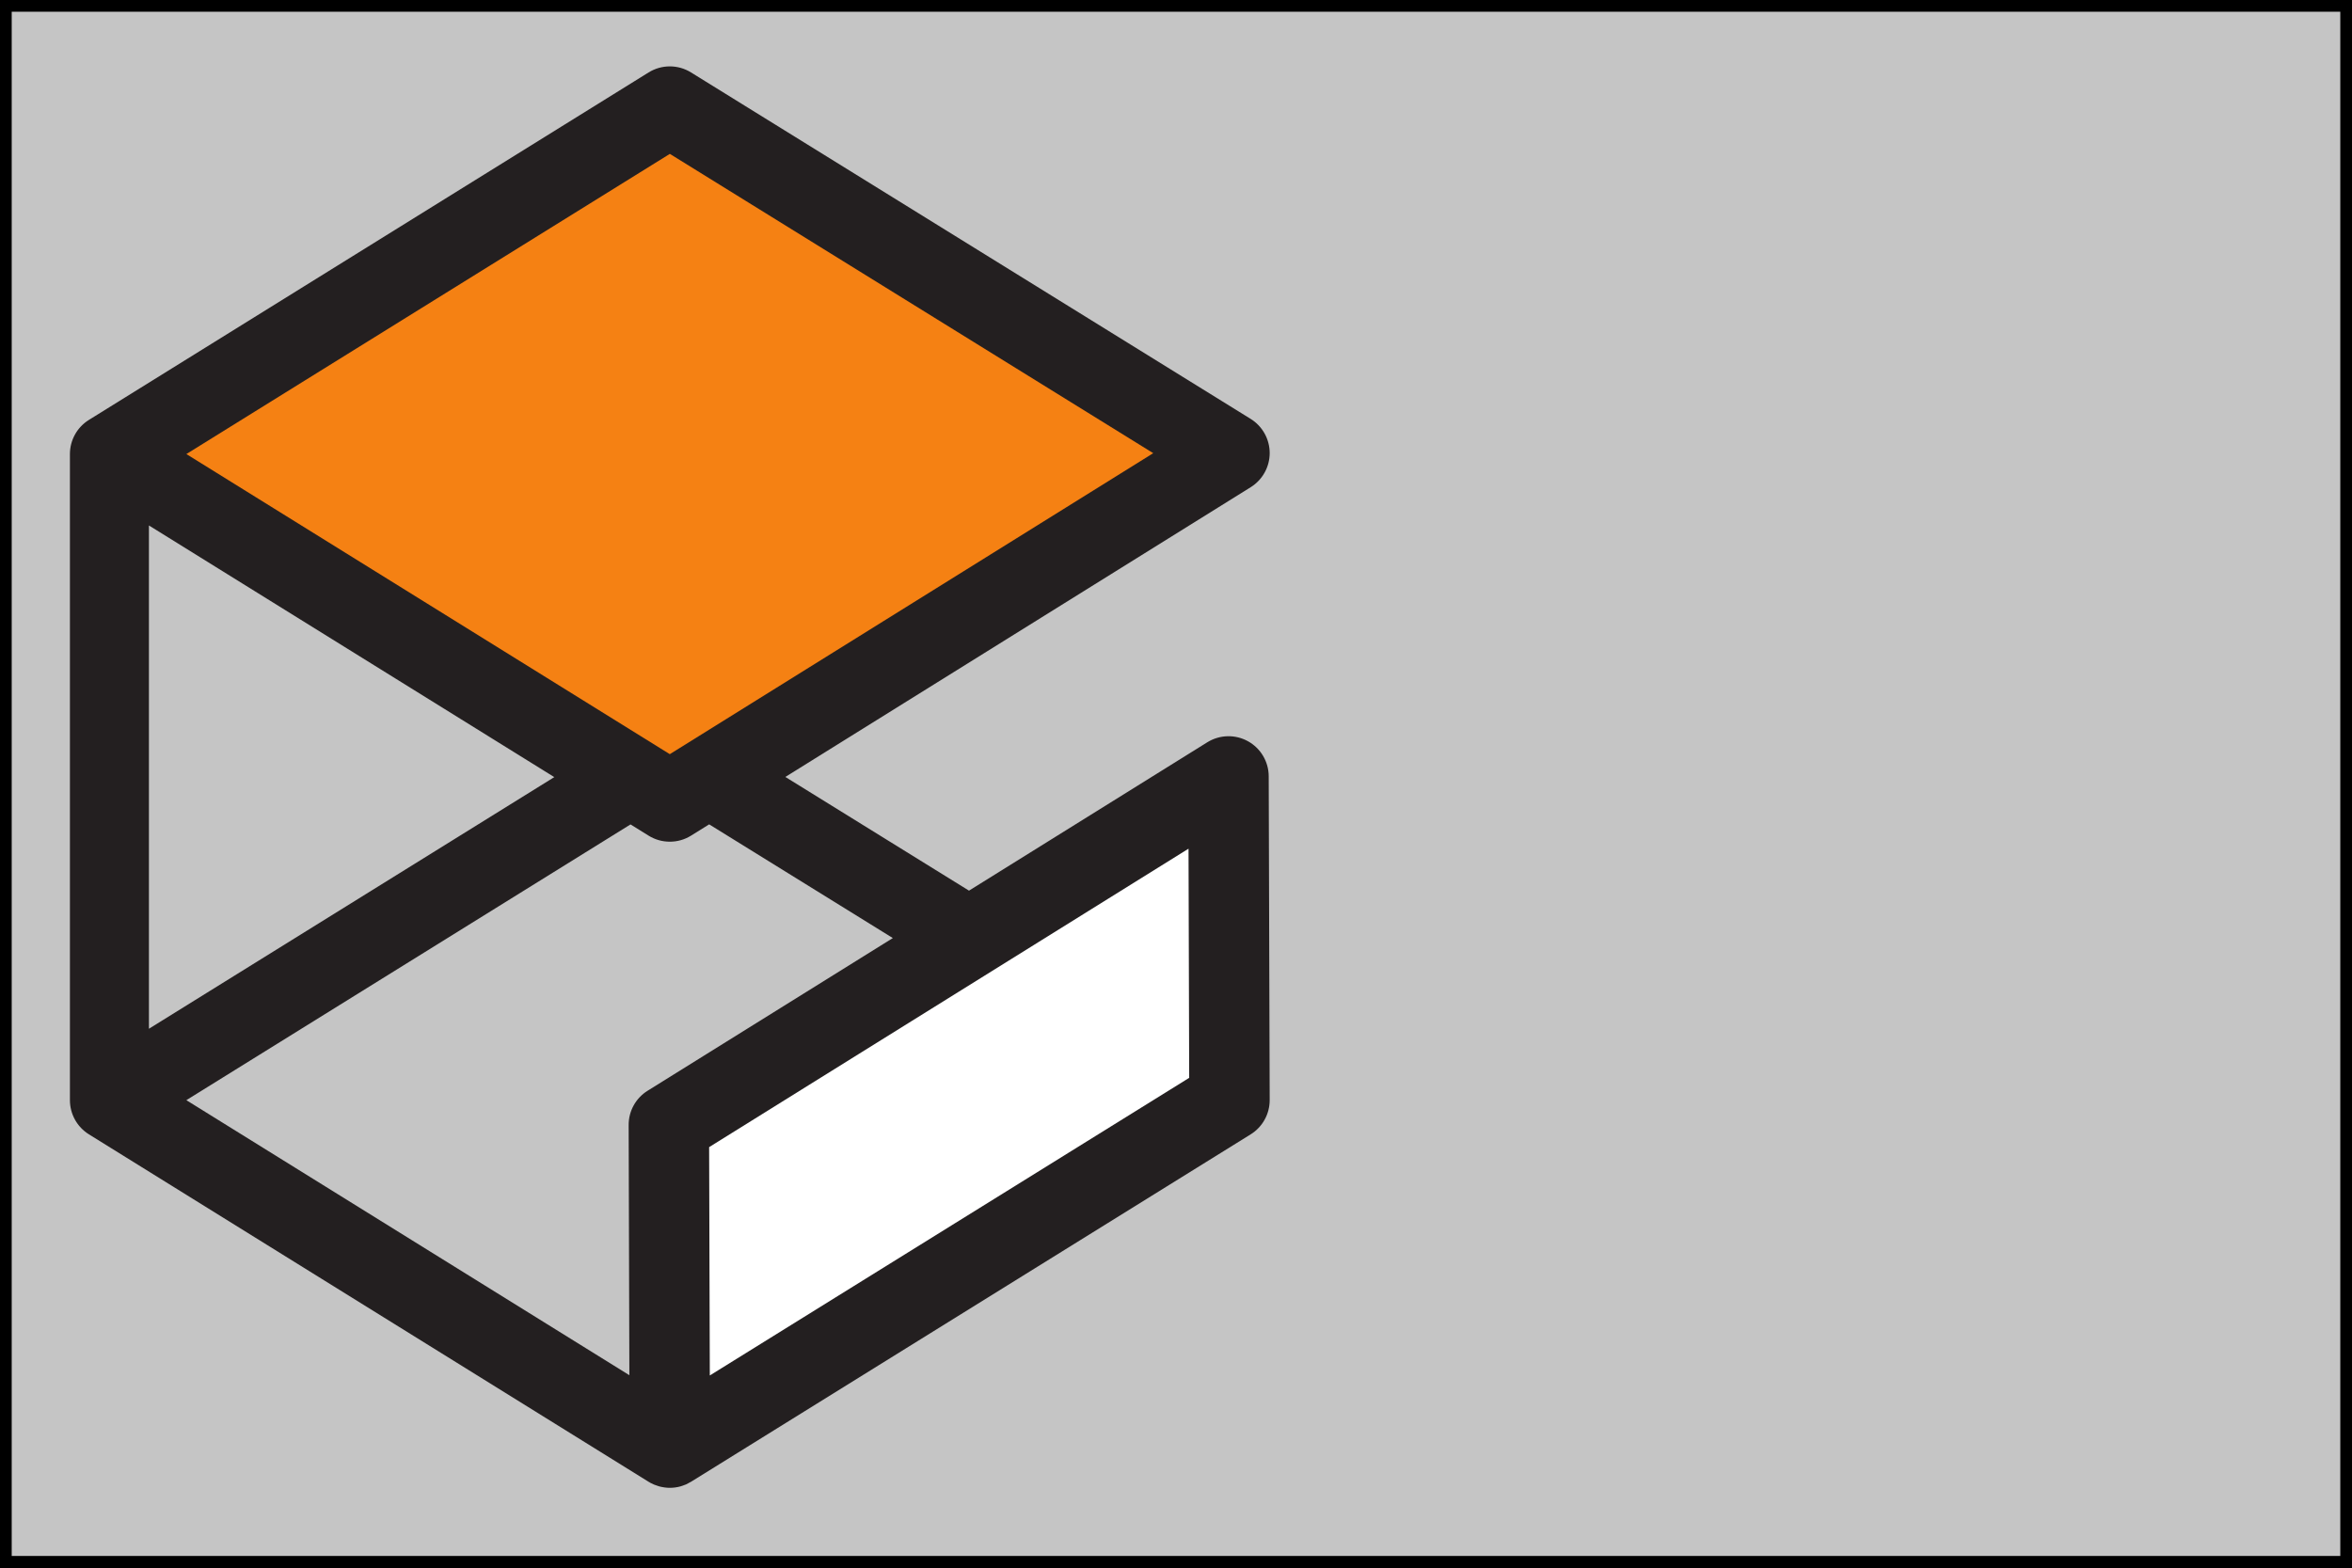
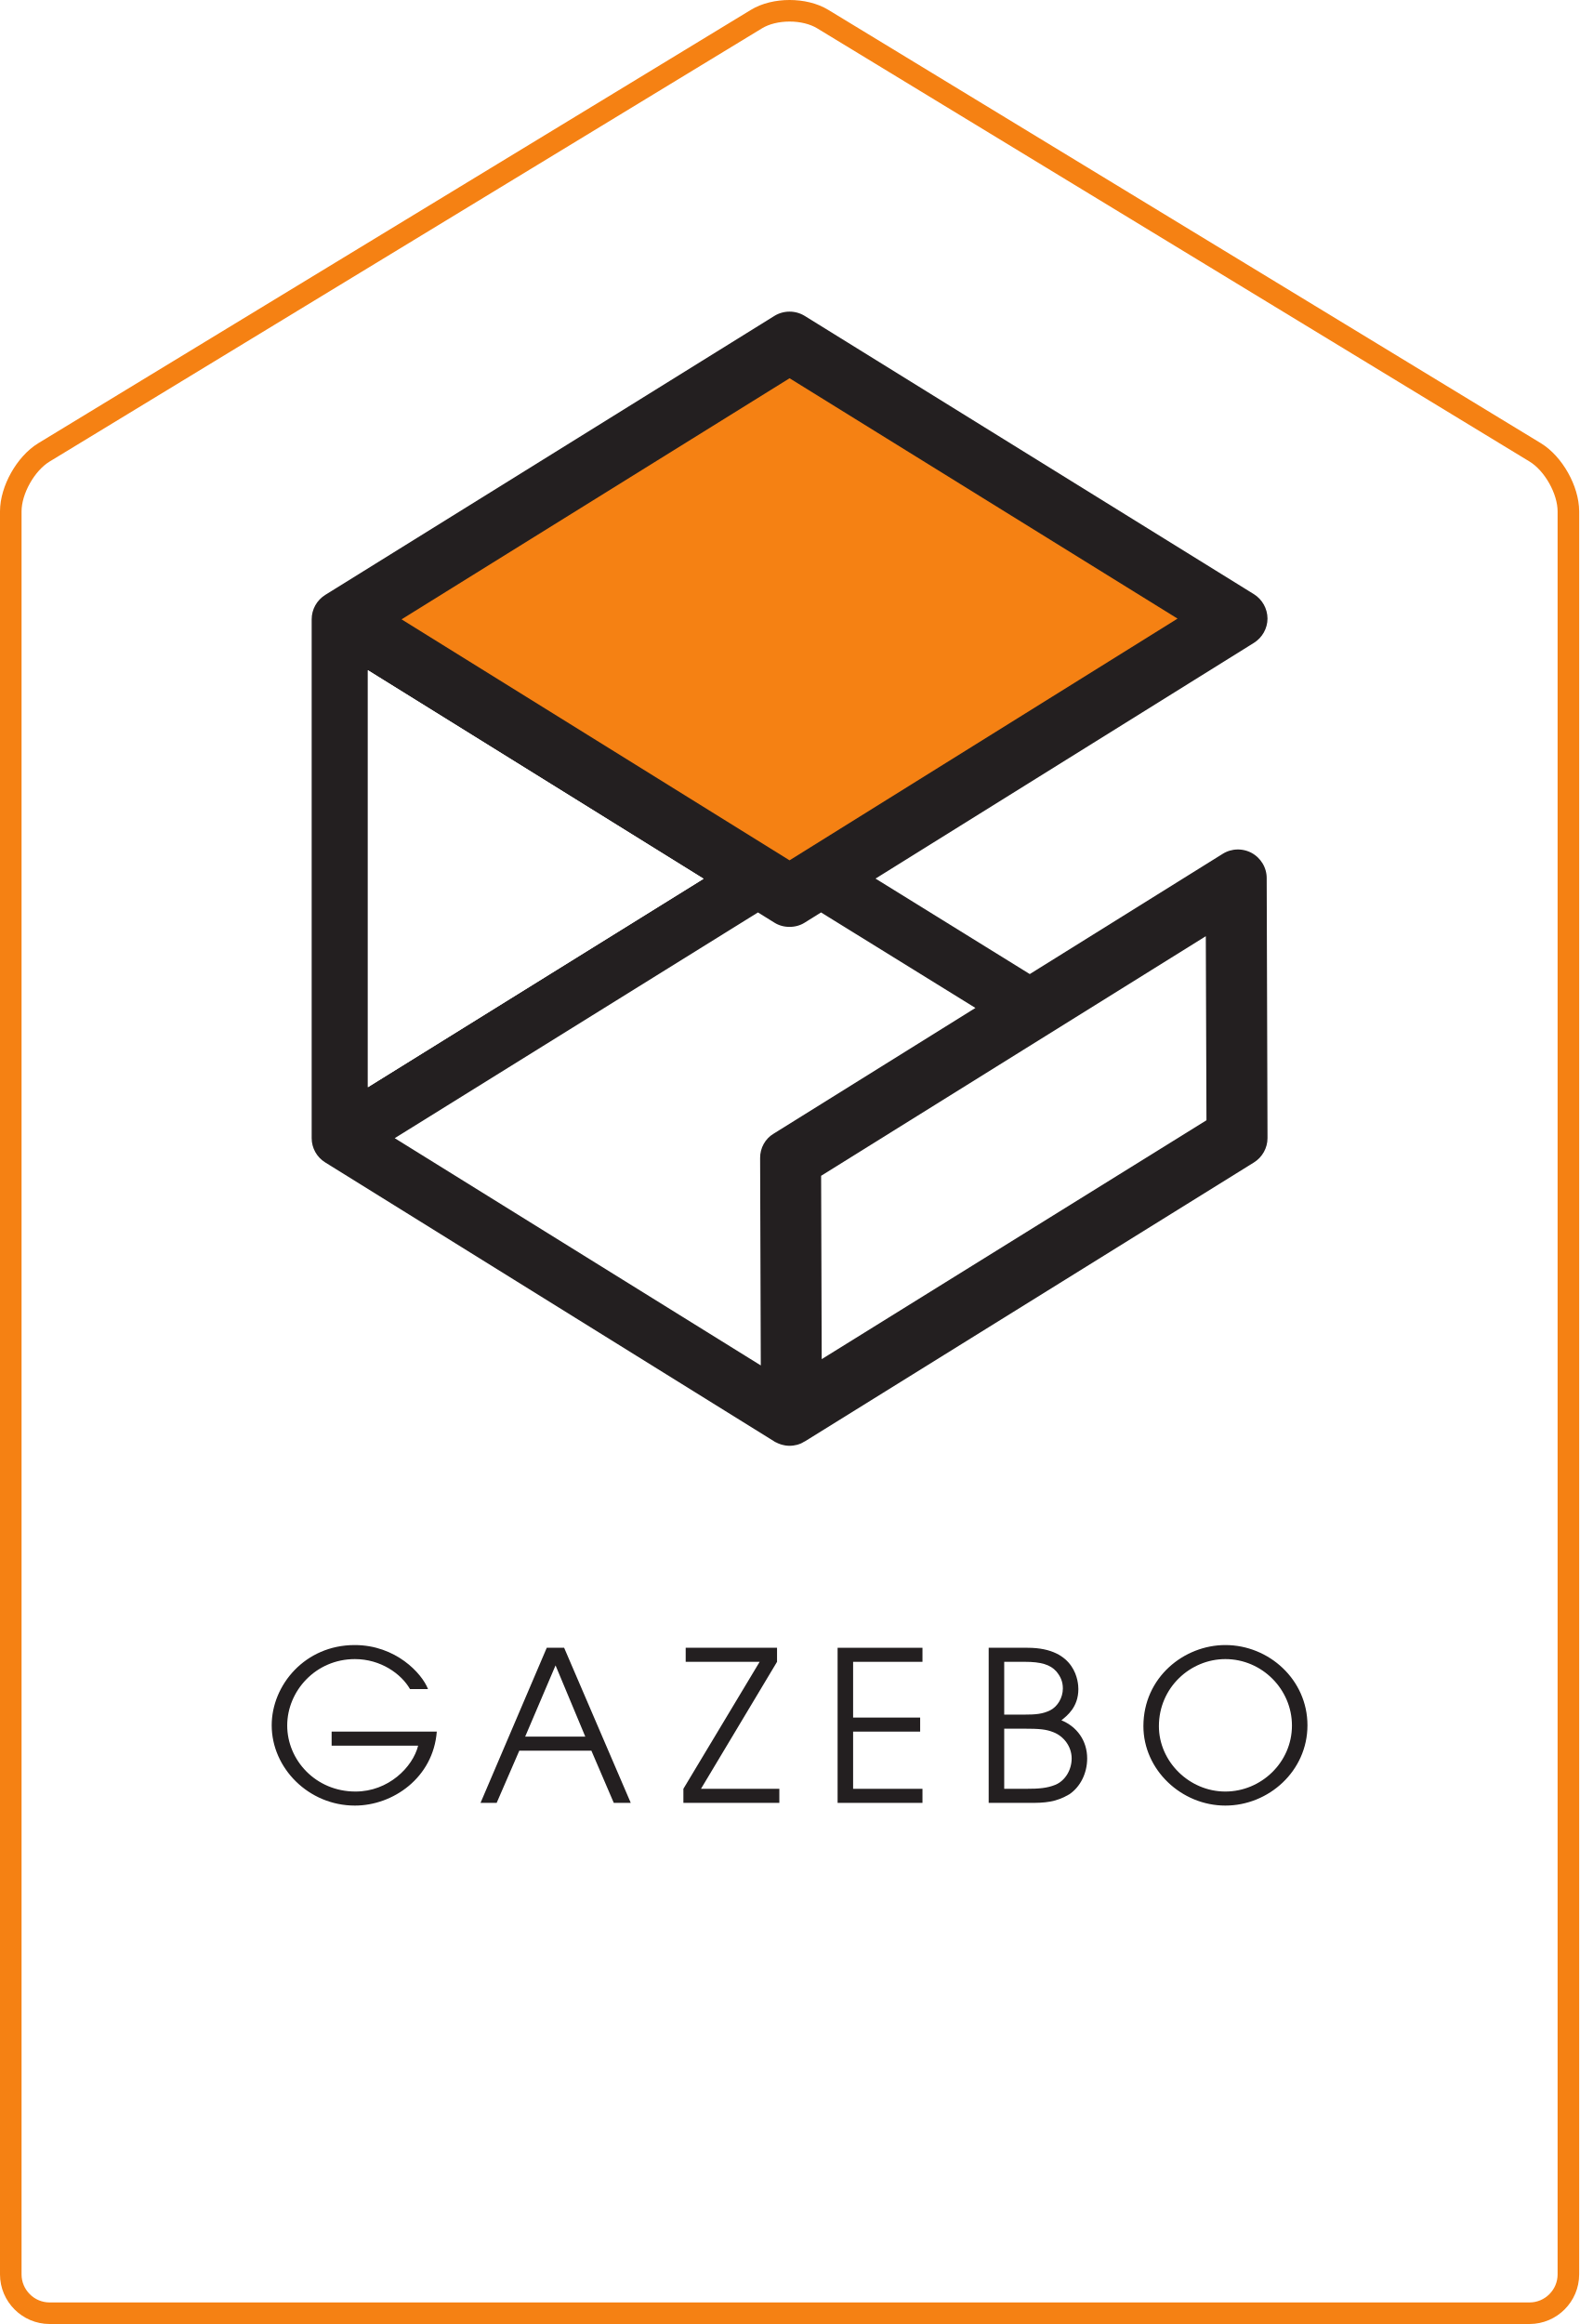
- <svg xmlns="http://www.w3.org/2000/svg" version="1.1" width="600" height="400" id="svg2">
-   <defs id="defs4">
-     <clipPath id="clipPath3020">
-       <path d="M 0,1276.08 0,0 l 5286.98,0 0,1276.08 -5286.98,0 z" id="path3022" />
-     </clipPath>
-   </defs>
-   <rect style="fill:#c5c5c5;stroke:#000000;stroke-width:9.661;stroke-linecap:round;stroke-linejoin:miter;stroke-miterlimit:0;stroke-opacity:1;stroke-dasharray:none;fill-opacity:1" id="rect2987" width="603.688" height="403.688" x="-1.844" y="-1.844" ry="0" />
-   <g transform="matrix(2.27374,0,0,2.27374,-16.90161,-31.21647)" id="layer1">
-     <path d="m 78.174,106.244 2.03,1.26 c 0.728,0.453 1.553,0.678 2.38,0.678 0.826,0 1.653,-0.225 2.383,-0.681 l 2.032,-1.265 20.605,12.76 -27.512,17.133 c -1.327,0.824 -2.133,2.278 -2.127,3.845 l 0.081,28.077 -49.705,-30.864 49.831,-30.942 z m -54.032,-33.549 45.48,28.24 -45.48,28.238 0,-56.478 z M 149.777,100.843 c -0.004,-1.633 -0.892,-3.14 -2.326,-3.933 -1.43,-0.792 -3.179,-0.747 -4.567,0.117 L 116.15,113.675 95.547,100.916 147.756,68.401 c 1.325,-0.825 2.131,-2.275 2.131,-3.836 -0.004,-1.558 -0.812,-3.008 -2.138,-3.83 L 84.958,21.855 c -1.458,-0.904 -3.298,-0.901 -4.755,0.003 L 17.41,60.849 c -1.325,0.822 -2.132,2.272 -2.132,3.833 0,0.406 0,72.099 0,72.505 0,1.561 0.807,3.01 2.132,3.834 l 62.793,38.99 c 0.031,0.019 0.062,0.03 0.093,0.048 0.035,0.019 0.063,0.045 0.099,0.066 0.071,0.038 0.145,0.066 0.22,0.103 0.073,0.038 0.145,0.074 0.222,0.106 0.117,0.047 0.237,0.089 0.356,0.125 0.071,0.025 0.139,0.051 0.211,0.069 0.134,0.041 0.272,0.062 0.409,0.088 0.057,0.012 0.117,0.025 0.176,0.029 0.197,0.03 0.396,0.044 0.592,0.044 l 0,0 c 0,0 0.001,0 0.002,0 0.409,0 0.822,-0.058 1.218,-0.167 0.004,-0.004 0.006,-0.004 0.006,-0.004 0.154,-0.041 0.305,-0.103 0.454,-0.161 0.045,-0.019 0.093,-0.03 0.137,-0.047 0.126,-0.055 0.243,-0.129 0.362,-0.195 0.066,-0.036 0.136,-0.065 0.201,-0.103 l 0.002,-0.003 c 0.003,0 0.003,0 0.003,0 l 0.121,-0.076 62.665,-38.91 c 1.331,-0.828 2.136,-2.282 2.134,-3.849 l -0.11,-36.329" id="path3024" style="fill:#231f20;fill-opacity:1;fill-rule:nonzero;stroke:none" />
-     <path d="m 86.994,142.457 0.077,25.623 53.784,-33.398 -0.075,-25.716 -53.786,33.491" id="path3026" style="fill:#ffffff;fill-opacity:1;fill-rule:nonzero;stroke:none" />
-     <path d="M 28.342,64.682 82.582,98.36 136.821,64.583 82.587,30.997 28.342,64.682" id="path3028" style="fill:#f58113;fill-opacity:1;fill-rule:nonzero;stroke:none" />
+ <svg xmlns="http://www.w3.org/2000/svg" version="1.1" id="Layer_1" x="0px" y="0px" width="289.409" height="425.828" viewBox="0 0 289.409 425.828" enable-background="new 0 0 288 432" xml:space="preserve">
+   <defs id="defs109" />
+   <rect style="fill:#ffffff;fill-opacity:1;fill-rule:evenodd;stroke:#000000;stroke-width:1.313px;stroke-linecap:butt;stroke-linejoin:miter;stroke-opacity:0" id="rect3039" width="316.145" height="435.67" x="-303.072" y="-4.092" transform="scale(-1,1)" />
+   <g id="g3" transform="matrix(1.975203,0,0,1.975203,-117.2935,-93.32836)">
+     <g id="g5">
+       <g id="g7">
+         <path stroke-miterlimit="10" d="m 135.721,49.021 c -1.692,-1.028 -4.46,-1.028 -6.152,0 l -66.11,40.195 c -1.692,1.028 -3.076,3.49 -3.076,5.47 v 163.551 c 0,1.979 1.62,3.6 3.6,3.6 h 137.321 c 1.979,0 3.6,-1.62 3.6,-3.6 V 94.686 c 0,-1.98 -1.384,-4.442 -3.076,-5.47 L 135.721,49.021 z" id="path9" style="fill:none;stroke:#f58113;stroke-width:2;stroke-miterlimit:10" />
+       </g>
+     </g>
  </g>
+   <g id="g11" transform="matrix(1.975203,0,0,1.975203,-117.2935,-93.32836)">
+     <g id="g3109_1_">
+       <path id="path3115_1_" stroke-miterlimit="10" d="m 93.848,110.021 30.188,18.742 -30.188,18.742 v -37.484 z m 83.396,18.682 c 0,-1.08 -0.6,-2.083 -1.548,-2.611 -0.954,-0.521 -2.118,-0.494 -3.033,0.078 l -17.733,11.049 -13.682,-8.467 34.652,-21.583 c 0.874,-0.545 1.42,-1.51 1.42,-2.543 -0.008,-1.033 -0.546,-1.995 -1.42,-2.54 L 134.218,76.27 c -0.965,-0.592 -2.189,-0.592 -3.154,0 l -41.675,25.883 c -0.886,0.555 -1.42,1.51 -1.42,2.55 0,0.266 0,47.86 0,48.129 0,1.03 0.534,1.992 1.42,2.537 l 41.675,25.887 c 0.017,0.006 0.044,0.013 0.06,0.027 0.024,0.021 0.041,0.027 0.064,0.046 0.051,0.014 0.098,0.042 0.147,0.068 0.048,0.021 0.098,0.048 0.148,0.067 0.074,0.035 0.158,0.06 0.235,0.087 0.047,0.014 0.094,0.027 0.142,0.042 0.087,0.026 0.179,0.033 0.272,0.06 0.033,0.006 0.077,0.021 0.114,0.021 0.128,0.019 0.266,0.027 0.394,0.027 l 0,0 h 0.003 c 0.271,0 0.545,-0.041 0.808,-0.107 0,-0.015 0.007,-0.015 0.007,-0.015 0.102,-0.013 0.198,-0.054 0.3,-0.094 0.029,-0.02 0.06,-0.026 0.09,-0.039 0.081,-0.027 0.158,-0.081 0.243,-0.129 0.043,-0.013 0.087,-0.033 0.131,-0.06 l 0,0 c 0.004,0 0.004,0 0.004,0 l 0.077,-0.054 41.597,-25.833 c 0.88,-0.545 1.42,-1.514 1.42,-2.543 l -0.076,-24.124" style="fill:#231f20;stroke:#ffffff;stroke-width:0.664;stroke-miterlimit:10" />
+       <g id="XMLID_2_">
+         <g id="g16">
+           <path d="m 149.257,140.753 -18.272,11.383 c -0.876,0.524 -1.414,1.493 -1.407,2.542 l 0.06,18.638 -33.001,-20.483 33.075,-20.549 1.347,0.836 c 0.484,0.306 1.029,0.445 1.58,0.445 0.551,0 1.102,-0.139 1.586,-0.445 l 1.341,-0.836 13.691,8.469 z" id="path18" style="fill:#ffffff" />
+         </g>
+         <g id="g20">
+           <path stroke-miterlimit="10" d="m 129.71,132.284 1.347,0.836 c 0.484,0.306 1.029,0.445 1.58,0.445 0.551,0 1.102,-0.139 1.586,-0.445 l 1.341,-0.836 13.693,8.469 -18.272,11.383 c -0.876,0.524 -1.414,1.493 -1.407,2.542 l 0.06,18.638 -33.001,-20.483 33.073,-20.549 z" id="path22" style="fill:none;stroke:#ffffff;stroke-width:0.664;stroke-miterlimit:10" />
+         </g>
+       </g>
+       <path id="path3117_1_" d="m 135.57,156.324 0.054,17.008 35.7,-22.16 -0.061,-17.074 -35.693,22.226" style="fill:#ffffff" />
+       <path id="path3119_1_" d="m 96.64,104.704 36,22.354 36,-22.422 -35.997,-22.297 -36.003,22.365" style="fill:#f58113" />
+     </g>
+     <polygon stroke-miterlimit="10" points="93.848,110.021 124.036,128.773 93.848,147.511 " id="polygon26" style="fill:#ffffff;stroke:#ffffff;stroke-width:0.664;stroke-miterlimit:10" />
+   </g>
+   <g id="g3109" transform="matrix(1.975203,0,0,1.975203,-117.2935,-93.32836)">
+     <path id="path3121" d="m 99.91,207.884 c -0.33,4.276 -4.062,6.862 -7.6,6.862 -4.295,0 -7.717,-3.48 -7.717,-7.447 0,-3.731 3.091,-7.445 7.698,-7.445 3.811,0 6.24,2.624 6.804,4.082 h -1.671 c -0.817,-1.419 -2.723,-2.779 -5.113,-2.779 -3.635,0 -6.279,2.955 -6.279,6.163 0,3.206 2.644,6.123 6.337,6.123 3.052,0 5.307,-2.255 5.812,-4.258 h -8.028 v -1.302 h 9.757" style="fill:#231f20" />
+     <path id="path3123" d="m 108.11,208.35 h 5.579 l -2.76,-6.609 -2.819,6.609 z m 2.003,-8.243 h 1.613 l 6.181,14.387 h -1.575 l -2.078,-4.842 h -6.688 l -2.1,4.842 h -1.497 l 6.144,-14.387" style="fill:#231f20" />
+     <path id="path3125" d="m 122.79,213.189 7.076,-11.78 h -6.862 v -1.303 h 8.476 v 1.303 l -7.057,11.78 h 7.271 v 1.305 h -8.903 v -1.305" style="fill:#231f20" />
+     <path id="path3127" d="m 137.099,200.107 h 7.875 v 1.303 h -6.436 v 5.171 h 6.221 v 1.303 h -6.221 v 5.306 h 6.436 v 1.305 h -7.875 v -14.388" style="fill:#231f20" />
+     <path id="path3129" d="m 152.558,213.189 h 2.021 c 1.205,0 1.945,-0.058 2.721,-0.369 0.895,-0.368 1.516,-1.36 1.516,-2.448 0,-1.108 -0.738,-2.061 -1.689,-2.431 -0.682,-0.271 -1.264,-0.33 -2.801,-0.33 h -1.768 v 5.578 l 0,0 z m 0,-6.881 h 1.807 c 1.129,0 1.77,-0.058 2.469,-0.406 0.682,-0.352 1.166,-1.166 1.166,-2.021 0,-0.663 -0.234,-1.129 -0.602,-1.576 -0.564,-0.642 -1.439,-0.895 -2.916,-0.895 h -1.924 v 4.898 z m -1.442,-6.201 h 3.617 c 4.529,0 4.705,3.248 4.705,3.83 0,1.692 -1.07,2.489 -1.574,2.897 1.436,0.584 2.391,1.885 2.391,3.539 0,1.38 -0.641,2.644 -1.654,3.325 -1.225,0.718 -2.178,0.815 -3.867,0.797 h -3.617 v -14.388" style="fill:#231f20" />
+     <path id="path3131" d="m 173.075,213.443 c 3.322,0 6.18,-2.702 6.18,-6.123 0,-3.363 -2.779,-6.163 -6.18,-6.163 -3.248,0 -6.164,2.645 -6.164,6.221 0,3.285 2.818,6.065 6.164,6.065 l 0,0 z m 0,-13.589 c 4.043,0 7.619,3.208 7.619,7.445 0,4.239 -3.596,7.447 -7.619,7.447 -4.084,0 -7.602,-3.325 -7.602,-7.368 10e-4,-4.529 3.772,-7.524 7.602,-7.524" style="fill:#231f20" />
+   </g>
+   <g id="g95" transform="translate(-59.38299,-47.25)" />
+   <g id="g97" transform="translate(-59.38299,-47.25)" />
+   <g id="g99" transform="translate(-59.38299,-47.25)" />
+   <g id="g101" transform="translate(-59.38299,-47.25)" />
+   <g id="g103" transform="translate(-59.38299,-47.25)" />
+   <g id="g105" transform="translate(-59.38299,-47.25)" />
</svg>
